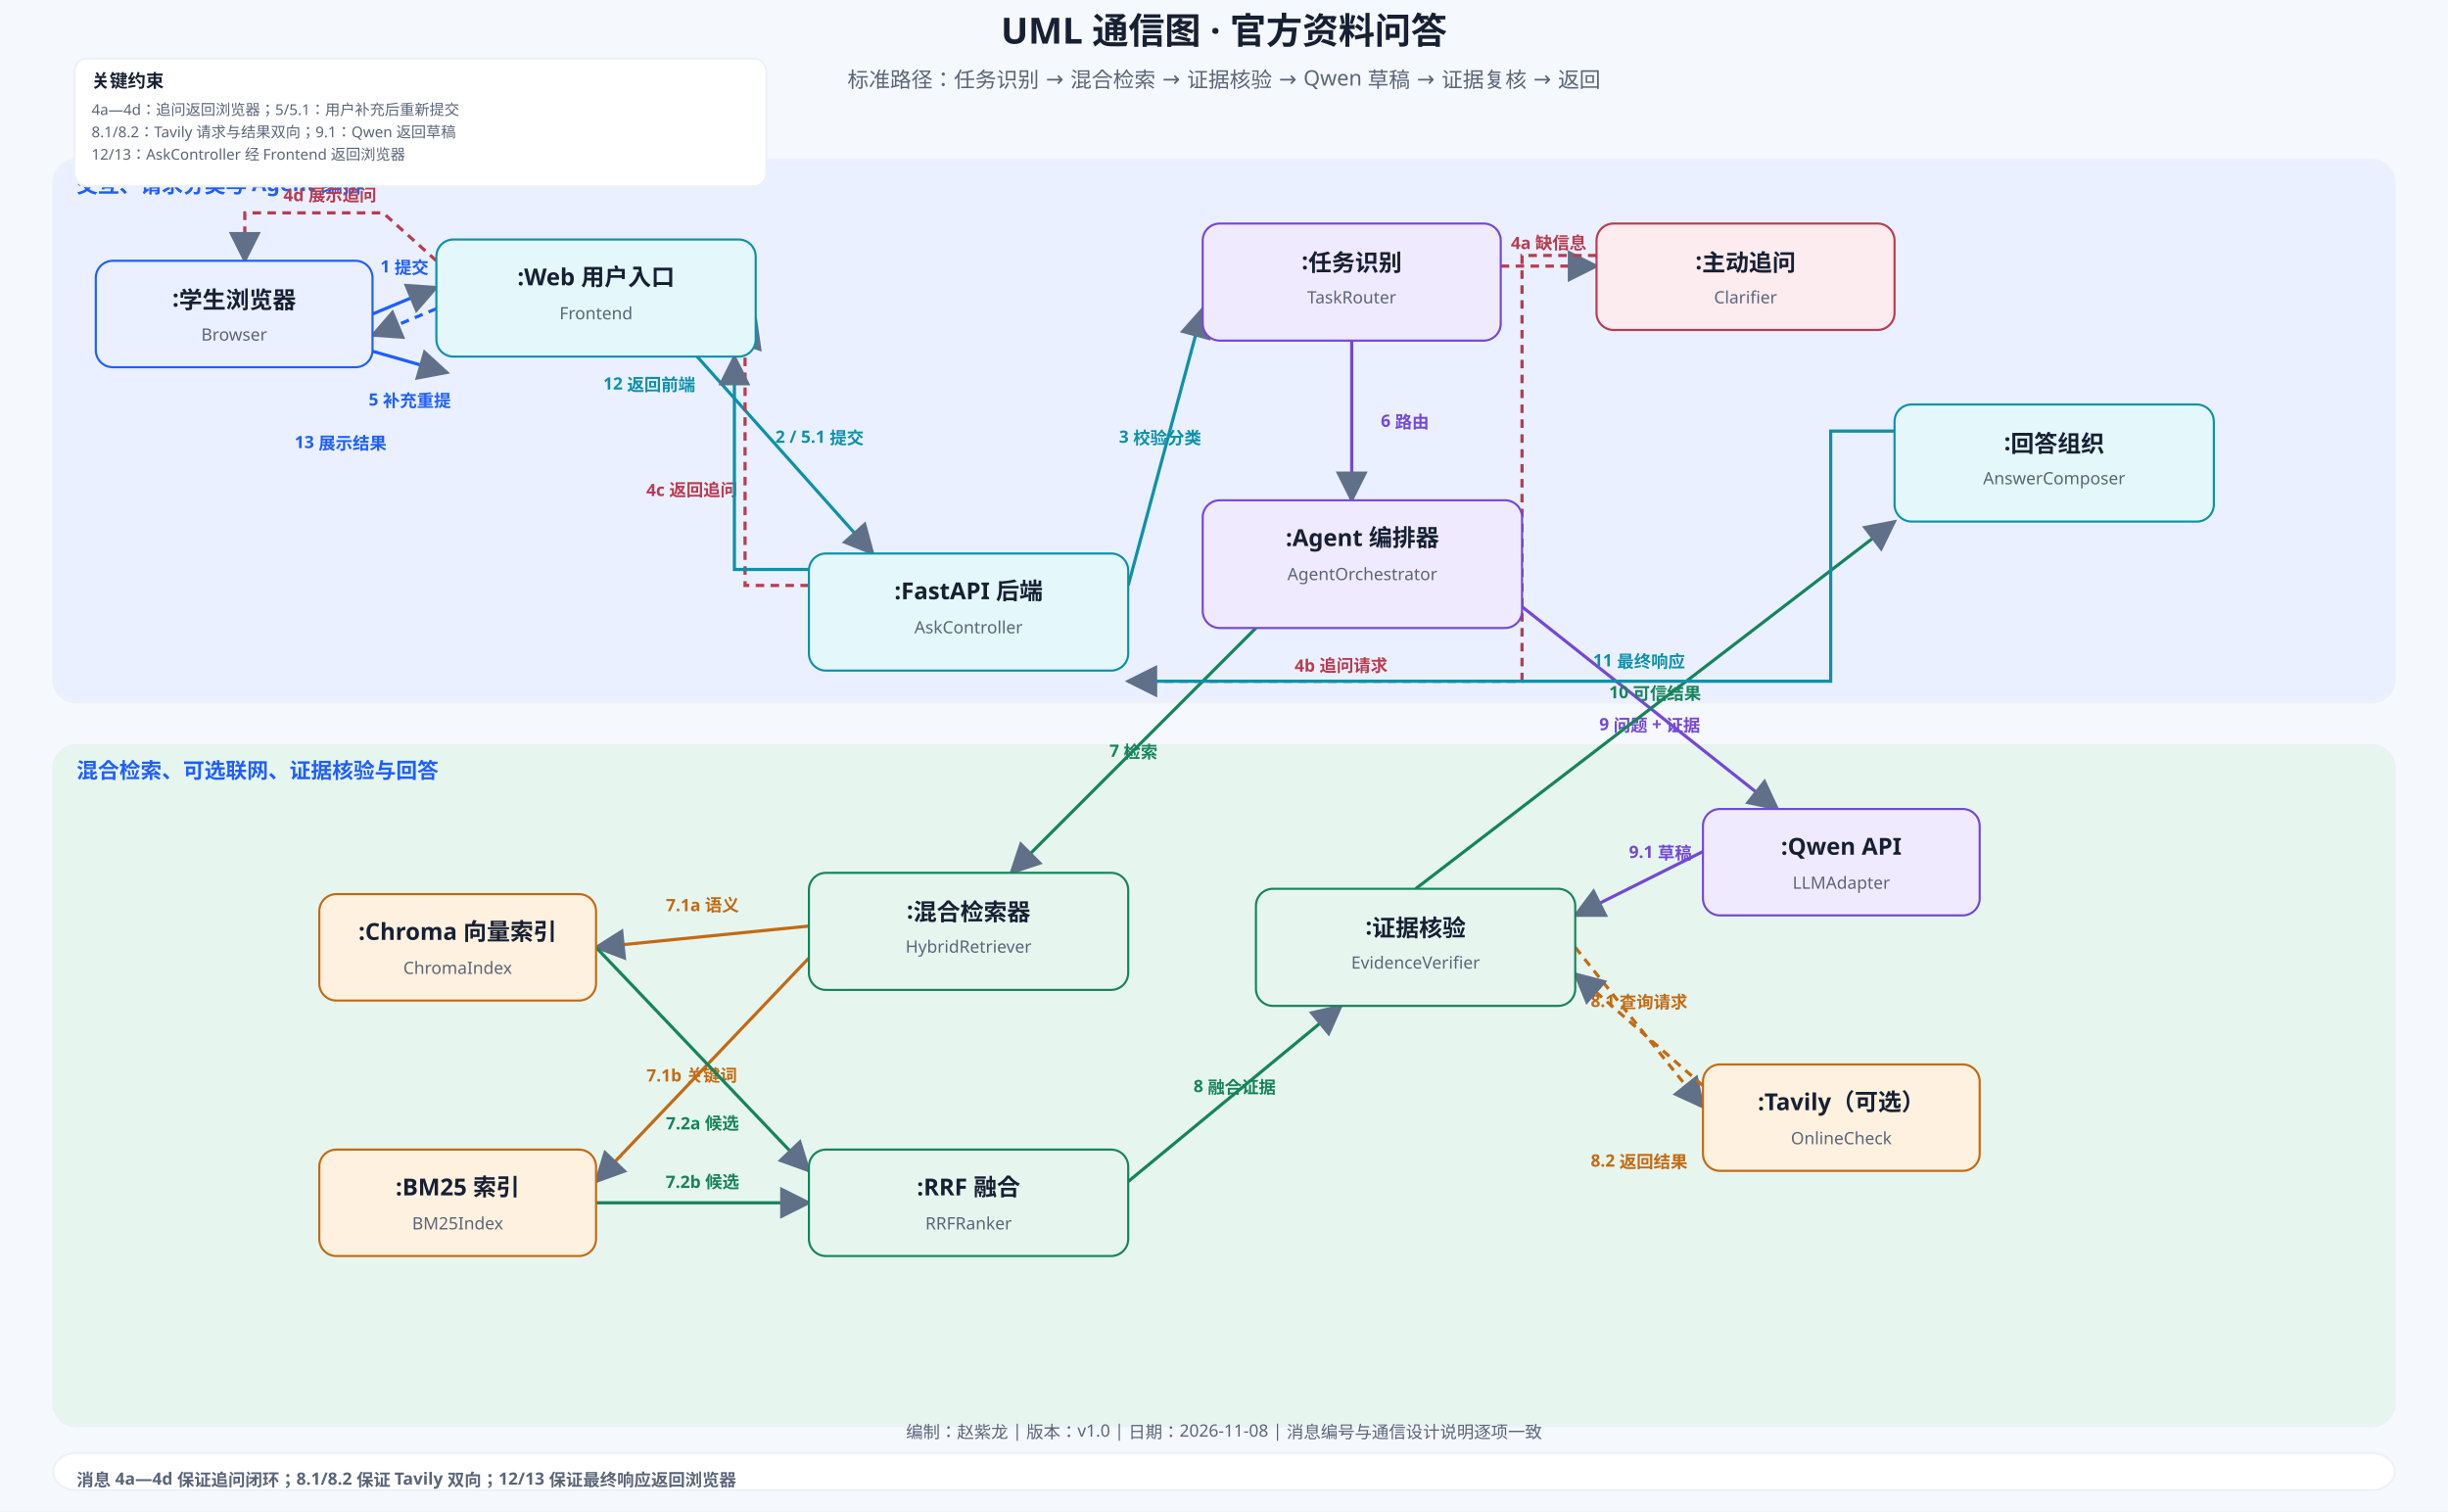
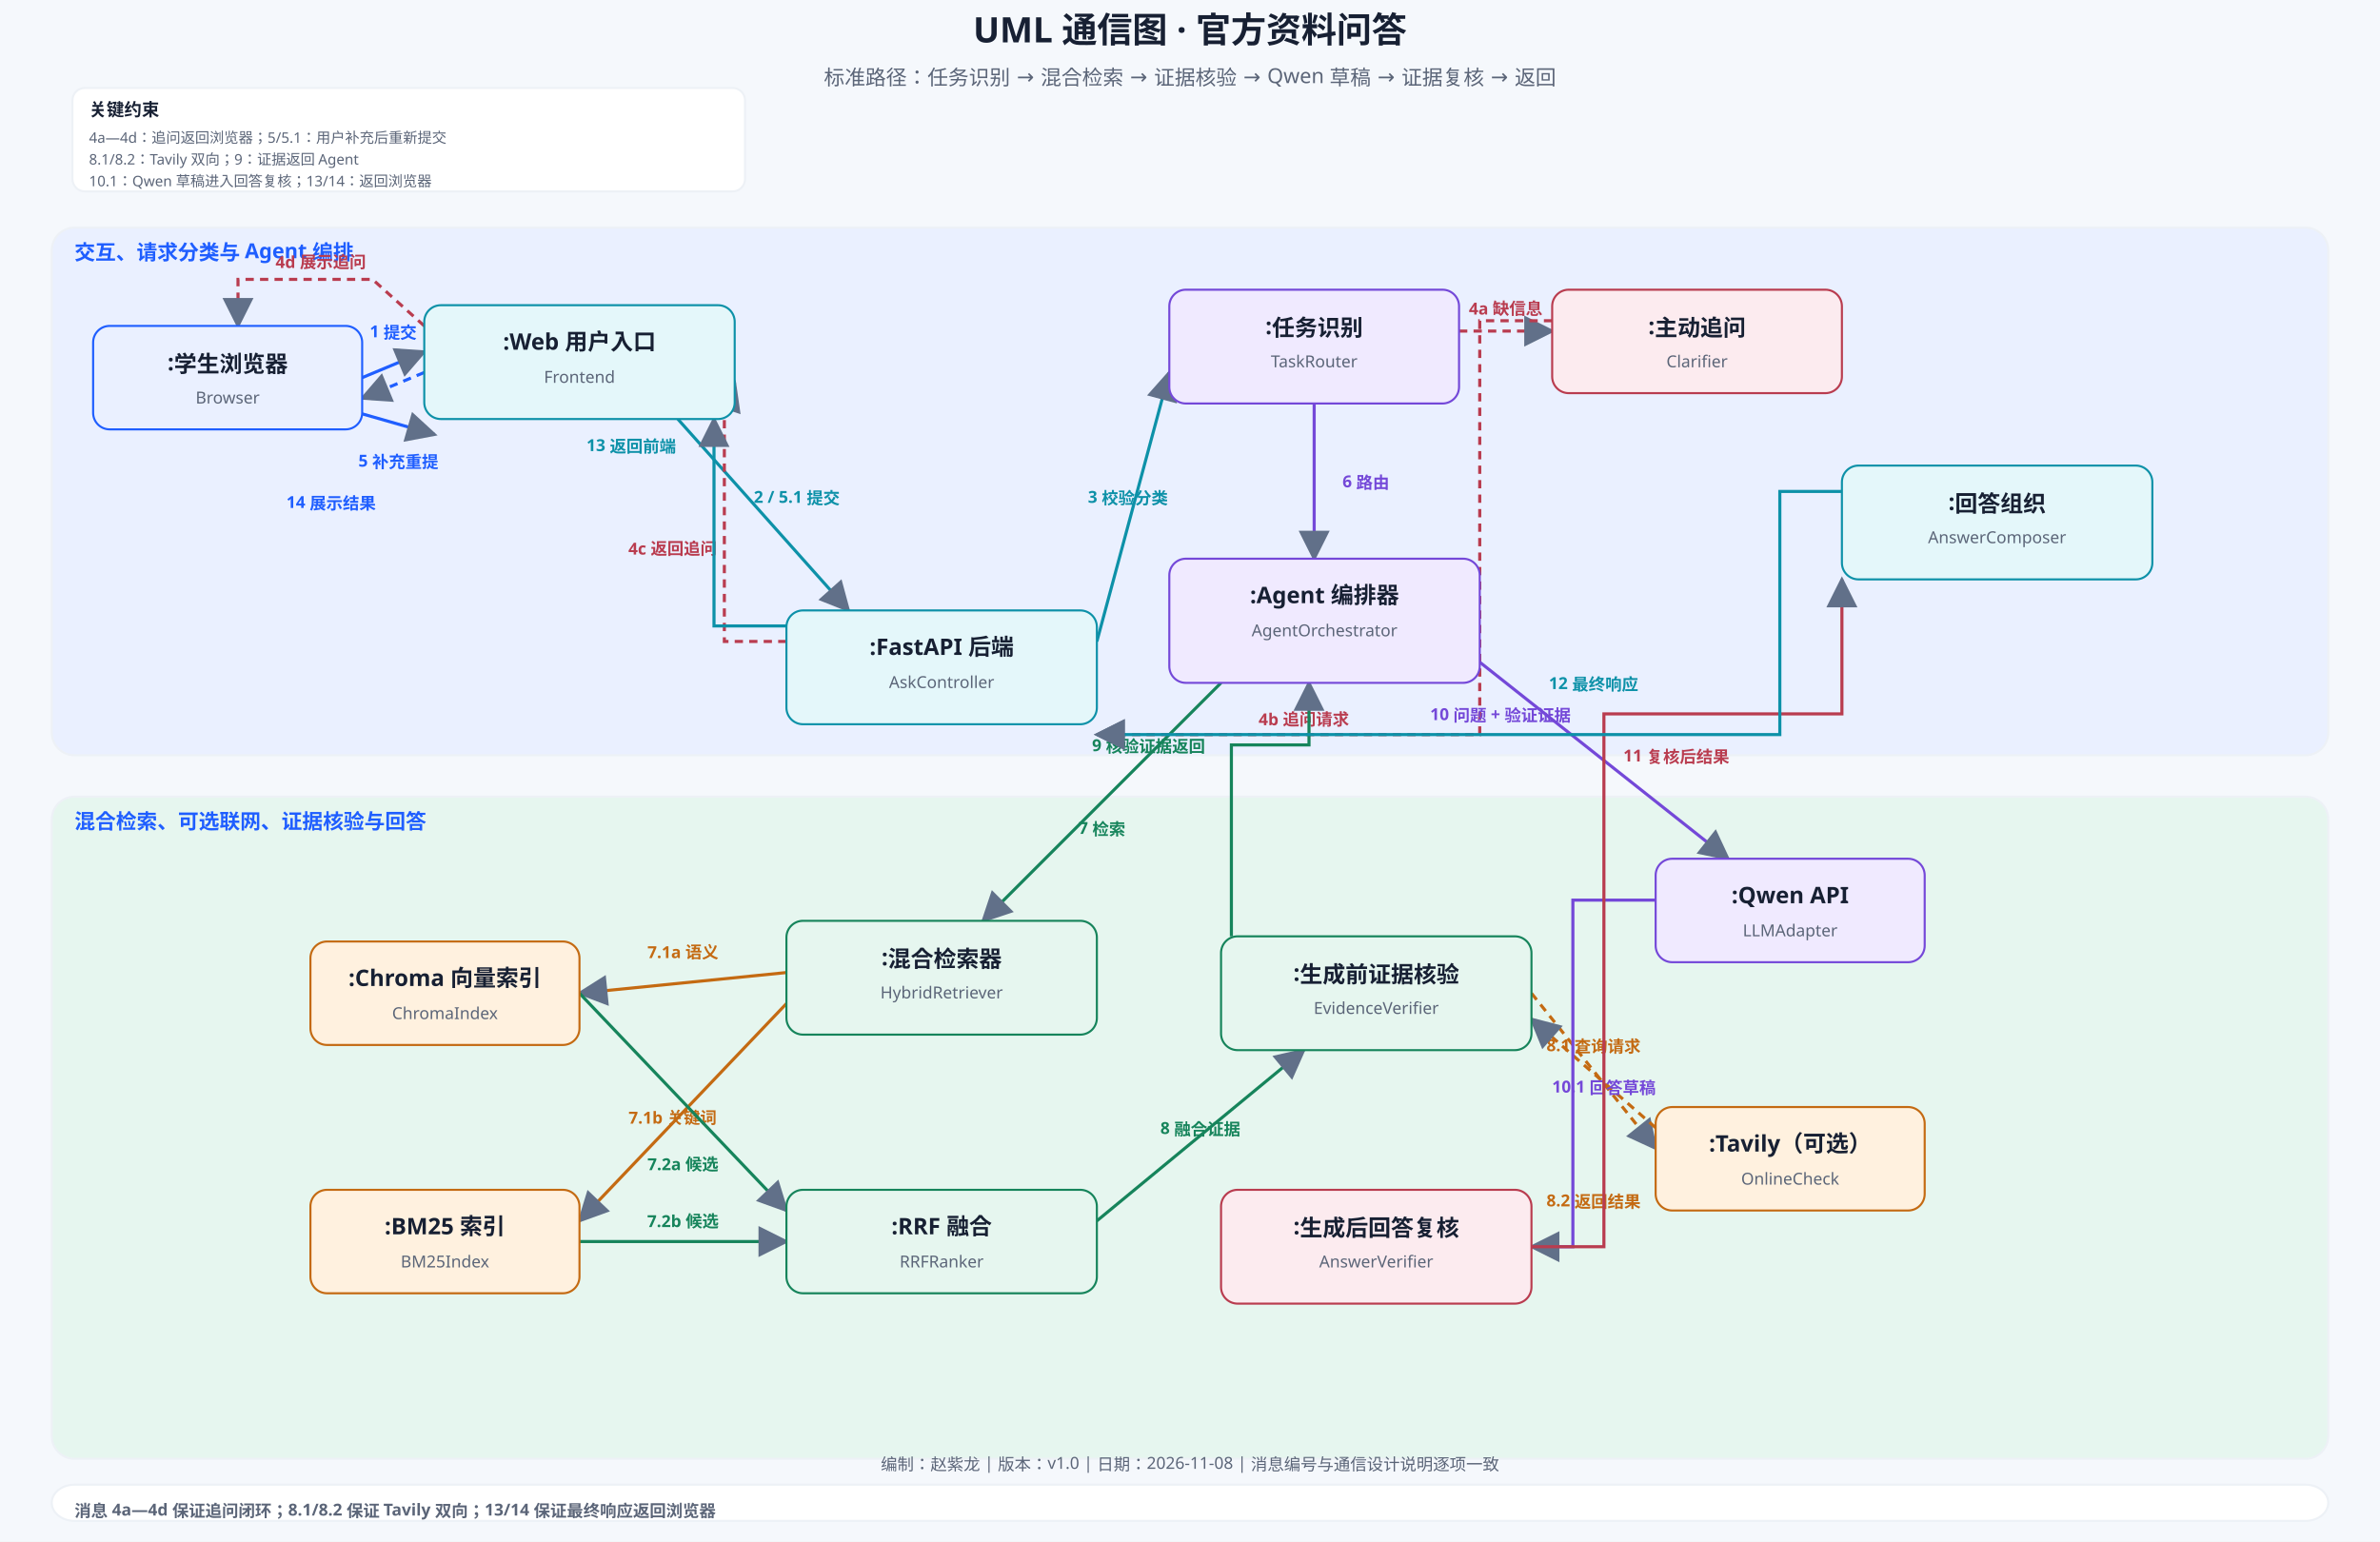
- <svg xmlns="http://www.w3.org/2000/svg" width="2300" height="1420" viewBox="0 0 2300 1420">
+ <svg xmlns="http://www.w3.org/2000/svg" width="2300" height="1490" viewBox="0 0 2300 1490">
  <style>text{font-family:'Microsoft YaHei',sans-serif}</style>
  <defs>
    <marker id="arrow" markerWidth="10" markerHeight="10" refX="9" refY="5" orient="auto-start-reverse">
      <path d="M0 0 L10 5 L0 10 z" fill="#617089" />
    </marker>
  </defs>
-   <rect width="2300" height="1420" fill="#F5F8FC" />
-   <rect x="50" y="150" width="2200" height="510" rx="22" fill="#EAF0FF" stroke="#EDF1F6" stroke-width="2" />
-   <text x="72" y="181" font-size="20" font-weight="700" fill="#1F5EFF">交互、请求分类与 Agent 编排</text>
-   <rect x="50" y="700" width="2200" height="640" rx="22" fill="#E6F6EF" stroke="#EDF1F6" stroke-width="2" />
-   <text x="72" y="731" font-size="20" font-weight="700" fill="#1F5EFF">混合检索、可选联网、证据核验与回答</text>
-   <rect x="50" y="1365" width="2200" height="35" rx="22" fill="#FFFFFF" stroke="#EDF1F6" stroke-width="2" />
-   <text x="72" y="1396" font-size="16" font-weight="700" fill="#5B6578">消息 4a—4d 保证追问闭环；8.1/8.2 保证 Tavily 双向；12/13 保证最终响应返回浏览器</text>
-   <polyline points="350,295 410,270" fill="none" stroke="#1F5EFF" stroke-width="3" marker-end="url(#arrow)" />
-   <text x="380" y="256" text-anchor="middle" font-size="16" font-weight="700" fill="#1F5EFF">1 提交</text>
-   <polyline points="655,335 820,520" fill="none" stroke="#0D91A8" stroke-width="3" marker-end="url(#arrow)" />
-   <text x="770" y="416" text-anchor="middle" font-size="16" font-weight="700" fill="#0D91A8">2 / 5.1 提交</text>
-   <polyline points="1060,550 1130,290" fill="none" stroke="#0D91A8" stroke-width="3" marker-end="url(#arrow)" />
-   <text x="1090" y="416" text-anchor="middle" font-size="16" font-weight="700" fill="#0D91A8">3 校验分类</text>
-   <polyline points="1410,250 1500,250" fill="none" stroke="#B93C4F" stroke-width="3" stroke-dasharray="8 6" marker-end="url(#arrow)" />
-   <text x="1455" y="234" text-anchor="middle" font-size="16" font-weight="700" fill="#B93C4F">4a 缺信息</text>
-   <polyline points="1500,240 1430,240 1430,640 1060,640" fill="none" stroke="#B93C4F" stroke-width="3" stroke-dasharray="8 6" marker-end="url(#arrow)" />
-   <text x="1260" y="631" text-anchor="middle" font-size="16" font-weight="700" fill="#B93C4F">4b 追问请求</text>
-   <polyline points="760,550 700,550 700,330 710,300" fill="none" stroke="#B93C4F" stroke-width="3" stroke-dasharray="8 6" marker-end="url(#arrow)" />
-   <text x="650" y="466" text-anchor="middle" font-size="16" font-weight="700" fill="#B93C4F">4c 返回追问</text>
-   <polyline points="410,245 360,200 230,200 230,245" fill="none" stroke="#B93C4F" stroke-width="3" stroke-dasharray="8 6" marker-end="url(#arrow)" />
-   <text x="310" y="189" text-anchor="middle" font-size="16" font-weight="700" fill="#B93C4F">4d 展示追问</text>
-   <polyline points="350,330 420,350" fill="none" stroke="#1F5EFF" stroke-width="3" marker-end="url(#arrow)" />
-   <text x="385" y="381" text-anchor="middle" font-size="16" font-weight="700" fill="#1F5EFF">5 补充重提</text>
-   <polyline points="1270,320 1270,470" fill="none" stroke="#7448D8" stroke-width="3" marker-end="url(#arrow)" />
-   <text x="1320" y="401" text-anchor="middle" font-size="16" font-weight="700" fill="#7448D8">6 路由</text>
-   <polyline points="1180,590 950,820" fill="none" stroke="#16845B" stroke-width="3" marker-end="url(#arrow)" />
-   <text x="1065" y="711" text-anchor="middle" font-size="16" font-weight="700" fill="#16845B">7 检索</text>
-   <polyline points="760,870 560,890" fill="none" stroke="#C46A12" stroke-width="3" marker-end="url(#arrow)" />
-   <text x="660" y="856" text-anchor="middle" font-size="16" font-weight="700" fill="#C46A12">7.1a 语义</text>
-   <polyline points="760,900 560,1110" fill="none" stroke="#C46A12" stroke-width="3" marker-end="url(#arrow)" />
-   <text x="650" y="1016" text-anchor="middle" font-size="16" font-weight="700" fill="#C46A12">7.1b 关键词</text>
-   <polyline points="560,890 760,1100" fill="none" stroke="#16845B" stroke-width="3" marker-end="url(#arrow)" />
-   <text x="660" y="1061" text-anchor="middle" font-size="16" font-weight="700" fill="#16845B">7.2a 候选</text>
-   <polyline points="560,1130 760,1130" fill="none" stroke="#16845B" stroke-width="3" marker-end="url(#arrow)" />
-   <text x="660" y="1116" text-anchor="middle" font-size="16" font-weight="700" fill="#16845B">7.2b 候选</text>
-   <polyline points="1060,1110 1260,945" fill="none" stroke="#16845B" stroke-width="3" marker-end="url(#arrow)" />
-   <text x="1160" y="1026" text-anchor="middle" font-size="16" font-weight="700" fill="#16845B">8 融合证据</text>
-   <polyline points="1480,890 1600,1040" fill="none" stroke="#C46A12" stroke-width="3" stroke-dasharray="8 6" marker-end="url(#arrow)" />
-   <text x="1540" y="946" text-anchor="middle" font-size="16" font-weight="700" fill="#C46A12">8.1 查询请求</text>
-   <polyline points="1600,1020 1480,915" fill="none" stroke="#C46A12" stroke-width="3" stroke-dasharray="8 6" marker-end="url(#arrow)" />
-   <text x="1540" y="1096" text-anchor="middle" font-size="16" font-weight="700" fill="#C46A12">8.2 返回结果</text>
-   <polyline points="1430,570 1670,760" fill="none" stroke="#7448D8" stroke-width="3" marker-end="url(#arrow)" />
-   <text x="1550" y="686" text-anchor="middle" font-size="16" font-weight="700" fill="#7448D8">9 问题 + 证据</text>
-   <polyline points="1600,800 1480,860" fill="none" stroke="#7448D8" stroke-width="3" marker-end="url(#arrow)" />
-   <text x="1560" y="806" text-anchor="middle" font-size="16" font-weight="700" fill="#7448D8">9.1 草稿</text>
-   <polyline points="1330,835 1780,490" fill="none" stroke="#16845B" stroke-width="3" marker-end="url(#arrow)" />
-   <text x="1555" y="656" text-anchor="middle" font-size="16" font-weight="700" fill="#16845B">10 可信结果</text>
-   <polyline points="1780,405 1720,405 1720,640 1060,640" fill="none" stroke="#0D91A8" stroke-width="3" marker-end="url(#arrow)" />
-   <text x="1540" y="626" text-anchor="middle" font-size="16" font-weight="700" fill="#0D91A8">11 最终响应</text>
-   <polyline points="760,535 690,535 690,335" fill="none" stroke="#0D91A8" stroke-width="3" marker-end="url(#arrow)" />
-   <text x="610" y="366" text-anchor="middle" font-size="16" font-weight="700" fill="#0D91A8">12 返回前端</text>
-   <polyline points="410,290 350,315" fill="none" stroke="#1F5EFF" stroke-width="3" stroke-dasharray="8 6" marker-end="url(#arrow)" />
-   <text x="320" y="421" text-anchor="middle" font-size="16" font-weight="700" fill="#1F5EFF">13 展示结果</text>
-   <rect x="90" y="245" width="260" height="100" rx="16" fill="#EAF0FF" stroke="#1F5EFF" stroke-width="2" />
-   <text x="220.0" y="288" text-anchor="middle" font-size="22" font-weight="700" fill="#172033">:学生浏览器</text>
-   <text x="220.0" y="320" text-anchor="middle" font-size="16" fill="#5B6578">Browser</text>
-   <rect x="410" y="225" width="300" height="110" rx="16" fill="#E4F7FA" stroke="#0D91A8" stroke-width="2" />
-   <text x="560.0" y="268" text-anchor="middle" font-size="22" font-weight="700" fill="#172033">:Web 用户入口</text>
-   <text x="560.0" y="300" text-anchor="middle" font-size="16" fill="#5B6578">Frontend</text>
-   <rect x="760" y="520" width="300" height="110" rx="16" fill="#E4F7FA" stroke="#0D91A8" stroke-width="2" />
-   <text x="910.0" y="563" text-anchor="middle" font-size="22" font-weight="700" fill="#172033">:FastAPI 后端</text>
-   <text x="910.0" y="595" text-anchor="middle" font-size="16" fill="#5B6578">AskController</text>
-   <rect x="1130" y="210" width="280" height="110" rx="16" fill="#F0EAFF" stroke="#7448D8" stroke-width="2" />
-   <text x="1270.0" y="253" text-anchor="middle" font-size="22" font-weight="700" fill="#172033">:任务识别</text>
-   <text x="1270.0" y="285" text-anchor="middle" font-size="16" fill="#5B6578">TaskRouter</text>
-   <rect x="1500" y="210" width="280" height="100" rx="16" fill="#FCEBEF" stroke="#B93C4F" stroke-width="2" />
-   <text x="1640.0" y="253" text-anchor="middle" font-size="22" font-weight="700" fill="#172033">:主动追问</text>
-   <text x="1640.0" y="285" text-anchor="middle" font-size="16" fill="#5B6578">Clarifier</text>
-   <rect x="1130" y="470" width="300" height="120" rx="16" fill="#F0EAFF" stroke="#7448D8" stroke-width="2" />
-   <text x="1280.0" y="513" text-anchor="middle" font-size="22" font-weight="700" fill="#172033">:Agent 编排器</text>
-   <text x="1280.0" y="545" text-anchor="middle" font-size="16" fill="#5B6578">AgentOrchestrator</text>
-   <rect x="1780" y="380" width="300" height="110" rx="16" fill="#E4F7FA" stroke="#0D91A8" stroke-width="2" />
-   <text x="1930.0" y="423" text-anchor="middle" font-size="22" font-weight="700" fill="#172033">:回答组织</text>
-   <text x="1930.0" y="455" text-anchor="middle" font-size="16" fill="#5B6578">AnswerComposer</text>
-   <rect x="760" y="820" width="300" height="110" rx="16" fill="#E6F6EF" stroke="#16845B" stroke-width="2" />
-   <text x="910.0" y="863" text-anchor="middle" font-size="22" font-weight="700" fill="#172033">:混合检索器</text>
-   <text x="910.0" y="895" text-anchor="middle" font-size="16" fill="#5B6578">HybridRetriever</text>
-   <rect x="300" y="840" width="260" height="100" rx="16" fill="#FFF1DF" stroke="#C46A12" stroke-width="2" />
-   <text x="430.0" y="883" text-anchor="middle" font-size="22" font-weight="700" fill="#172033">:Chroma 向量索引</text>
-   <text x="430.0" y="915" text-anchor="middle" font-size="16" fill="#5B6578">ChromaIndex</text>
-   <rect x="300" y="1080" width="260" height="100" rx="16" fill="#FFF1DF" stroke="#C46A12" stroke-width="2" />
-   <text x="430.0" y="1123" text-anchor="middle" font-size="22" font-weight="700" fill="#172033">:BM25 索引</text>
-   <text x="430.0" y="1155" text-anchor="middle" font-size="16" fill="#5B6578">BM25Index</text>
-   <rect x="760" y="1080" width="300" height="100" rx="16" fill="#E6F6EF" stroke="#16845B" stroke-width="2" />
-   <text x="910.0" y="1123" text-anchor="middle" font-size="22" font-weight="700" fill="#172033">:RRF 融合</text>
-   <text x="910.0" y="1155" text-anchor="middle" font-size="16" fill="#5B6578">RRFRanker</text>
-   <rect x="1180" y="835" width="300" height="110" rx="16" fill="#E6F6EF" stroke="#16845B" stroke-width="2" />
-   <text x="1330.0" y="878" text-anchor="middle" font-size="22" font-weight="700" fill="#172033">:证据核验</text>
-   <text x="1330.0" y="910" text-anchor="middle" font-size="16" fill="#5B6578">EvidenceVerifier</text>
-   <rect x="1600" y="1000" width="260" height="100" rx="16" fill="#FFF1DF" stroke="#C46A12" stroke-width="2" />
-   <text x="1730.0" y="1043" text-anchor="middle" font-size="22" font-weight="700" fill="#172033">:Tavily（可选）</text>
-   <text x="1730.0" y="1075" text-anchor="middle" font-size="16" fill="#5B6578">OnlineCheck</text>
-   <rect x="1600" y="760" width="260" height="100" rx="16" fill="#F0EAFF" stroke="#7448D8" stroke-width="2" />
-   <text x="1730.0" y="803" text-anchor="middle" font-size="22" font-weight="700" fill="#172033">:Qwen API</text>
-   <text x="1730.0" y="835" text-anchor="middle" font-size="16" fill="#5B6578">LLMAdapter</text>
+   <rect width="2300" height="1490" fill="#F5F8FC" />
+   <rect x="50" y="220" width="2200" height="510" rx="22" fill="#EAF0FF" stroke="#EDF1F6" stroke-width="2" />
+   <text x="72" y="251" font-size="20" font-weight="700" fill="#1F5EFF">交互、请求分类与 Agent 编排</text>
+   <rect x="50" y="770" width="2200" height="640" rx="22" fill="#E6F6EF" stroke="#EDF1F6" stroke-width="2" />
+   <text x="72" y="801" font-size="20" font-weight="700" fill="#1F5EFF">混合检索、可选联网、证据核验与回答</text>
+   <rect x="50" y="1435" width="2200" height="35" rx="22" fill="#FFFFFF" stroke="#EDF1F6" stroke-width="2" />
+   <text x="72" y="1466" font-size="16" font-weight="700" fill="#5B6578">消息 4a—4d 保证追问闭环；8.1/8.2 保证 Tavily 双向；13/14 保证最终响应返回浏览器</text>
+   <polyline points="350,365 410,340" fill="none" stroke="#1F5EFF" stroke-width="3" marker-end="url(#arrow)" />
+   <text x="380" y="326" text-anchor="middle" font-size="16" font-weight="700" fill="#1F5EFF">1 提交</text>
+   <polyline points="655,405 820,590" fill="none" stroke="#0D91A8" stroke-width="3" marker-end="url(#arrow)" />
+   <text x="770" y="486" text-anchor="middle" font-size="16" font-weight="700" fill="#0D91A8">2 / 5.1 提交</text>
+   <polyline points="1060,620 1130,360" fill="none" stroke="#0D91A8" stroke-width="3" marker-end="url(#arrow)" />
+   <text x="1090" y="486" text-anchor="middle" font-size="16" font-weight="700" fill="#0D91A8">3 校验分类</text>
+   <polyline points="1410,320 1500,320" fill="none" stroke="#B93C4F" stroke-width="3" stroke-dasharray="8 6" marker-end="url(#arrow)" />
+   <text x="1455" y="304" text-anchor="middle" font-size="16" font-weight="700" fill="#B93C4F">4a 缺信息</text>
+   <polyline points="1500,310 1430,310 1430,710 1060,710" fill="none" stroke="#B93C4F" stroke-width="3" stroke-dasharray="8 6" marker-end="url(#arrow)" />
+   <text x="1260" y="701" text-anchor="middle" font-size="16" font-weight="700" fill="#B93C4F">4b 追问请求</text>
+   <polyline points="760,620 700,620 700,400 710,370" fill="none" stroke="#B93C4F" stroke-width="3" stroke-dasharray="8 6" marker-end="url(#arrow)" />
+   <text x="650" y="536" text-anchor="middle" font-size="16" font-weight="700" fill="#B93C4F">4c 返回追问</text>
+   <polyline points="410,315 360,270 230,270 230,315" fill="none" stroke="#B93C4F" stroke-width="3" stroke-dasharray="8 6" marker-end="url(#arrow)" />
+   <text x="310" y="259" text-anchor="middle" font-size="16" font-weight="700" fill="#B93C4F">4d 展示追问</text>
+   <polyline points="350,400 420,420" fill="none" stroke="#1F5EFF" stroke-width="3" marker-end="url(#arrow)" />
+   <text x="385" y="451" text-anchor="middle" font-size="16" font-weight="700" fill="#1F5EFF">5 补充重提</text>
+   <polyline points="1270,390 1270,540" fill="none" stroke="#7448D8" stroke-width="3" marker-end="url(#arrow)" />
+   <text x="1320" y="471" text-anchor="middle" font-size="16" font-weight="700" fill="#7448D8">6 路由</text>
+   <polyline points="1180,660 950,890" fill="none" stroke="#16845B" stroke-width="3" marker-end="url(#arrow)" />
+   <text x="1065" y="806" text-anchor="middle" font-size="16" font-weight="700" fill="#16845B">7 检索</text>
+   <polyline points="760,940 560,960" fill="none" stroke="#C46A12" stroke-width="3" marker-end="url(#arrow)" />
+   <text x="660" y="926" text-anchor="middle" font-size="16" font-weight="700" fill="#C46A12">7.1a 语义</text>
+   <polyline points="760,970 560,1180" fill="none" stroke="#C46A12" stroke-width="3" marker-end="url(#arrow)" />
+   <text x="650" y="1086" text-anchor="middle" font-size="16" font-weight="700" fill="#C46A12">7.1b 关键词</text>
+   <polyline points="560,960 760,1170" fill="none" stroke="#16845B" stroke-width="3" marker-end="url(#arrow)" />
+   <text x="660" y="1131" text-anchor="middle" font-size="16" font-weight="700" fill="#16845B">7.2a 候选</text>
+   <polyline points="560,1200 760,1200" fill="none" stroke="#16845B" stroke-width="3" marker-end="url(#arrow)" />
+   <text x="660" y="1186" text-anchor="middle" font-size="16" font-weight="700" fill="#16845B">7.2b 候选</text>
+   <polyline points="1060,1180 1260,1015" fill="none" stroke="#16845B" stroke-width="3" marker-end="url(#arrow)" />
+   <text x="1160" y="1096" text-anchor="middle" font-size="16" font-weight="700" fill="#16845B">8 融合证据</text>
+   <polyline points="1480,960 1600,1110" fill="none" stroke="#C46A12" stroke-width="3" stroke-dasharray="8 6" marker-end="url(#arrow)" />
+   <text x="1540" y="1016" text-anchor="middle" font-size="16" font-weight="700" fill="#C46A12">8.1 查询请求</text>
+   <polyline points="1600,1090 1480,985" fill="none" stroke="#C46A12" stroke-width="3" stroke-dasharray="8 6" marker-end="url(#arrow)" />
+   <text x="1540" y="1166" text-anchor="middle" font-size="16" font-weight="700" fill="#C46A12">8.2 返回结果</text>
+   <polyline points="1190,905 1190,720 1265,720 1265,660" fill="none" stroke="#16845B" stroke-width="3" marker-end="url(#arrow)" />
+   <text x="1110" y="726" text-anchor="middle" font-size="16" font-weight="700" fill="#16845B">9 核验证据返回</text>
+   <polyline points="1430,640 1670,830" fill="none" stroke="#7448D8" stroke-width="3" marker-end="url(#arrow)" />
+   <text x="1450" y="696" text-anchor="middle" font-size="16" font-weight="700" fill="#7448D8">10 问题 + 验证证据</text>
+   <polyline points="1600,870 1520,870 1520,1205 1480,1205" fill="none" stroke="#7448D8" stroke-width="3" marker-end="url(#arrow)" />
+   <text x="1550" y="1056" text-anchor="middle" font-size="16" font-weight="700" fill="#7448D8">10.1 回答草稿</text>
+   <polyline points="1480,1205 1550,1205 1550,690 1780,690 1780,560" fill="none" stroke="#B93C4F" stroke-width="3" marker-end="url(#arrow)" />
+   <text x="1620" y="736" text-anchor="middle" font-size="16" font-weight="700" fill="#B93C4F">11 复核后结果</text>
+   <polyline points="1780,475 1720,475 1720,710 1060,710" fill="none" stroke="#0D91A8" stroke-width="3" marker-end="url(#arrow)" />
+   <text x="1540" y="666" text-anchor="middle" font-size="16" font-weight="700" fill="#0D91A8">12 最终响应</text>
+   <polyline points="760,605 690,605 690,405" fill="none" stroke="#0D91A8" stroke-width="3" marker-end="url(#arrow)" />
+   <text x="610" y="436" text-anchor="middle" font-size="16" font-weight="700" fill="#0D91A8">13 返回前端</text>
+   <polyline points="410,360 350,385" fill="none" stroke="#1F5EFF" stroke-width="3" stroke-dasharray="8 6" marker-end="url(#arrow)" />
+   <text x="320" y="491" text-anchor="middle" font-size="16" font-weight="700" fill="#1F5EFF">14 展示结果</text>
+   <rect x="90" y="315" width="260" height="100" rx="16" fill="#EAF0FF" stroke="#1F5EFF" stroke-width="2" />
+   <text x="220.0" y="358" text-anchor="middle" font-size="22" font-weight="700" fill="#172033">:学生浏览器</text>
+   <text x="220.0" y="390" text-anchor="middle" font-size="16" fill="#5B6578">Browser</text>
+   <rect x="410" y="295" width="300" height="110" rx="16" fill="#E4F7FA" stroke="#0D91A8" stroke-width="2" />
+   <text x="560.0" y="338" text-anchor="middle" font-size="22" font-weight="700" fill="#172033">:Web 用户入口</text>
+   <text x="560.0" y="370" text-anchor="middle" font-size="16" fill="#5B6578">Frontend</text>
+   <rect x="760" y="590" width="300" height="110" rx="16" fill="#E4F7FA" stroke="#0D91A8" stroke-width="2" />
+   <text x="910.0" y="633" text-anchor="middle" font-size="22" font-weight="700" fill="#172033">:FastAPI 后端</text>
+   <text x="910.0" y="665" text-anchor="middle" font-size="16" fill="#5B6578">AskController</text>
+   <rect x="1130" y="280" width="280" height="110" rx="16" fill="#F0EAFF" stroke="#7448D8" stroke-width="2" />
+   <text x="1270.0" y="323" text-anchor="middle" font-size="22" font-weight="700" fill="#172033">:任务识别</text>
+   <text x="1270.0" y="355" text-anchor="middle" font-size="16" fill="#5B6578">TaskRouter</text>
+   <rect x="1500" y="280" width="280" height="100" rx="16" fill="#FCEBEF" stroke="#B93C4F" stroke-width="2" />
+   <text x="1640.0" y="323" text-anchor="middle" font-size="22" font-weight="700" fill="#172033">:主动追问</text>
+   <text x="1640.0" y="355" text-anchor="middle" font-size="16" fill="#5B6578">Clarifier</text>
+   <rect x="1130" y="540" width="300" height="120" rx="16" fill="#F0EAFF" stroke="#7448D8" stroke-width="2" />
+   <text x="1280.0" y="583" text-anchor="middle" font-size="22" font-weight="700" fill="#172033">:Agent 编排器</text>
+   <text x="1280.0" y="615" text-anchor="middle" font-size="16" fill="#5B6578">AgentOrchestrator</text>
+   <rect x="1780" y="450" width="300" height="110" rx="16" fill="#E4F7FA" stroke="#0D91A8" stroke-width="2" />
+   <text x="1930.0" y="493" text-anchor="middle" font-size="22" font-weight="700" fill="#172033">:回答组织</text>
+   <text x="1930.0" y="525" text-anchor="middle" font-size="16" fill="#5B6578">AnswerComposer</text>
+   <rect x="760" y="890" width="300" height="110" rx="16" fill="#E6F6EF" stroke="#16845B" stroke-width="2" />
+   <text x="910.0" y="933" text-anchor="middle" font-size="22" font-weight="700" fill="#172033">:混合检索器</text>
+   <text x="910.0" y="965" text-anchor="middle" font-size="16" fill="#5B6578">HybridRetriever</text>
+   <rect x="300" y="910" width="260" height="100" rx="16" fill="#FFF1DF" stroke="#C46A12" stroke-width="2" />
+   <text x="430.0" y="953" text-anchor="middle" font-size="22" font-weight="700" fill="#172033">:Chroma 向量索引</text>
+   <text x="430.0" y="985" text-anchor="middle" font-size="16" fill="#5B6578">ChromaIndex</text>
+   <rect x="300" y="1150" width="260" height="100" rx="16" fill="#FFF1DF" stroke="#C46A12" stroke-width="2" />
+   <text x="430.0" y="1193" text-anchor="middle" font-size="22" font-weight="700" fill="#172033">:BM25 索引</text>
+   <text x="430.0" y="1225" text-anchor="middle" font-size="16" fill="#5B6578">BM25Index</text>
+   <rect x="760" y="1150" width="300" height="100" rx="16" fill="#E6F6EF" stroke="#16845B" stroke-width="2" />
+   <text x="910.0" y="1193" text-anchor="middle" font-size="22" font-weight="700" fill="#172033">:RRF 融合</text>
+   <text x="910.0" y="1225" text-anchor="middle" font-size="16" fill="#5B6578">RRFRanker</text>
+   <rect x="1180" y="905" width="300" height="110" rx="16" fill="#E6F6EF" stroke="#16845B" stroke-width="2" />
+   <text x="1330.0" y="948" text-anchor="middle" font-size="22" font-weight="700" fill="#172033">:生成前证据核验</text>
+   <text x="1330.0" y="980" text-anchor="middle" font-size="16" fill="#5B6578">EvidenceVerifier</text>
+   <rect x="1600" y="1070" width="260" height="100" rx="16" fill="#FFF1DF" stroke="#C46A12" stroke-width="2" />
+   <text x="1730.0" y="1113" text-anchor="middle" font-size="22" font-weight="700" fill="#172033">:Tavily（可选）</text>
+   <text x="1730.0" y="1145" text-anchor="middle" font-size="16" fill="#5B6578">OnlineCheck</text>
+   <rect x="1600" y="830" width="260" height="100" rx="16" fill="#F0EAFF" stroke="#7448D8" stroke-width="2" />
+   <text x="1730.0" y="873" text-anchor="middle" font-size="22" font-weight="700" fill="#172033">:Qwen API</text>
+   <text x="1730.0" y="905" text-anchor="middle" font-size="16" fill="#5B6578">LLMAdapter</text>
+   <rect x="1180" y="1150" width="300" height="110" rx="16" fill="#FCEBEF" stroke="#B93C4F" stroke-width="2" />
+   <text x="1330.0" y="1193" text-anchor="middle" font-size="22" font-weight="700" fill="#172033">:生成后回答复核</text>
+   <text x="1330.0" y="1225" text-anchor="middle" font-size="16" fill="#5B6578">AnswerVerifier</text>
  <text x="1150" y="41" text-anchor="middle" font-size="34" font-weight="700" fill="#172033">UML 通信图 · 官方资料问答</text>
  <text x="1150" y="82" text-anchor="middle" font-size="20" font-weight="400" fill="#5B6578">标准路径：任务识别 → 混合检索 → 证据核验 → Qwen 草稿 → 证据复核 → 返回</text>
-   <text x="1150" y="1351" text-anchor="middle" font-size="16" font-weight="400" fill="#5B6578">编制：赵紫龙  |  版本：v1.0  |  日期：2026-11-08  |  消息编号与通信设计说明逐项一致</text>
-   <rect x="70" y="55" width="650" height="120" rx="12" fill="#FFFFFF" stroke="#EDF1F6" stroke-width="2" />
-   <text x="86" y="82" font-size="17" font-weight="700" fill="#172033">关键约束</text>
-   <text x="86" y="108" font-size="14" fill="#5B6578">4a—4d：追问返回浏览器；5/5.1：用户补充后重新提交</text>
-   <text x="86" y="129" font-size="14" fill="#5B6578">8.1/8.2：Tavily 请求与结果双向；9.1：Qwen 返回草稿</text>
-   <text x="86" y="150" font-size="14" fill="#5B6578">12/13：AskController 经 Frontend 返回浏览器</text>
+   <text x="1150" y="1421" text-anchor="middle" font-size="16" font-weight="400" fill="#5B6578">编制：赵紫龙  |  版本：v1.0  |  日期：2026-11-08  |  消息编号与通信设计说明逐项一致</text>
+   <rect x="70" y="85" width="650" height="100" rx="12" fill="#FFFFFF" stroke="#EDF1F6" stroke-width="2" />
+   <text x="86" y="112" font-size="17" font-weight="700" fill="#172033">关键约束</text>
+   <text x="86" y="138" font-size="14" fill="#5B6578">4a—4d：追问返回浏览器；5/5.1：用户补充后重新提交</text>
+   <text x="86" y="159" font-size="14" fill="#5B6578">8.1/8.2：Tavily 双向；9：证据返回 Agent</text>
+   <text x="86" y="180" font-size="14" fill="#5B6578">10.1：Qwen 草稿进入回答复核；13/14：返回浏览器</text>
</svg>
